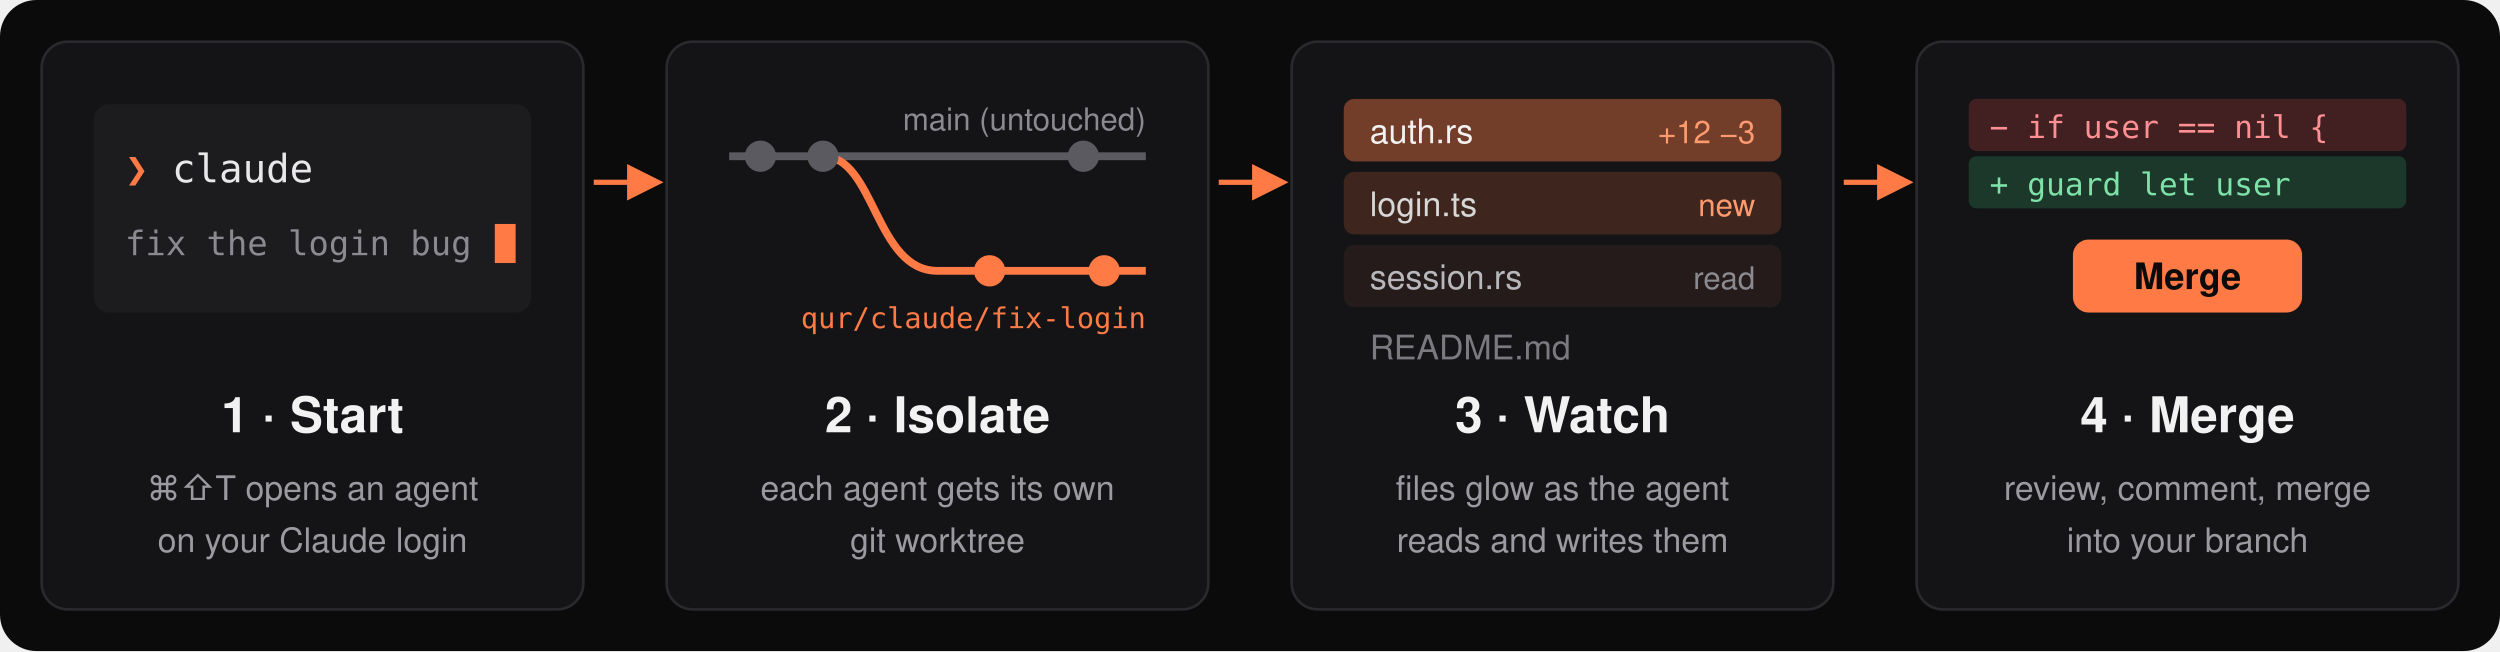
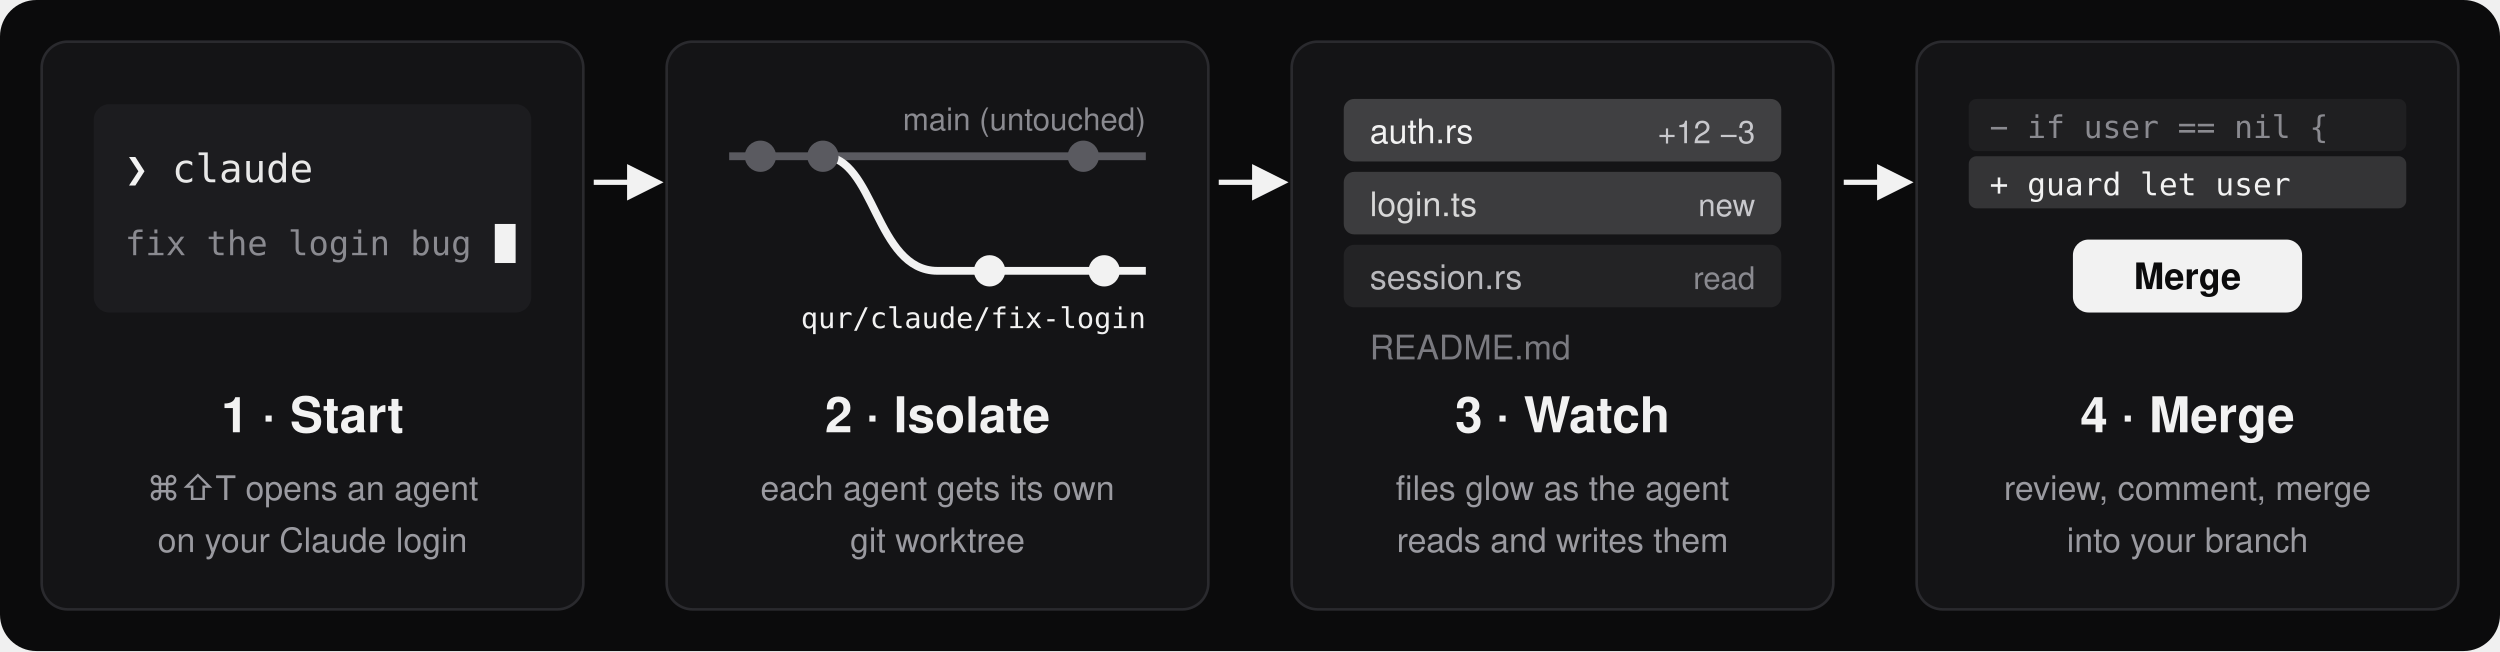
<svg xmlns="http://www.w3.org/2000/svg" viewBox="0 0 960 250" width="960" height="250" font-family="-apple-system, BlinkMacSystemFont, 'Segoe UI', Helvetica, Arial, sans-serif">
  <defs>
    <marker id="arrow" viewBox="0 0 10 10" refX="8" refY="5" markerWidth="7" markerHeight="7" orient="auto">
-       <path d="M0 0 L10 5 L0 10 z" fill="#ff7a45" />
+       <path d="M0 0 L10 5 L0 10 z" fill="#f2f2f2" />
    </marker>
  </defs>
  <rect width="960" height="250" rx="14" fill="#0b0b0c" />
  <g transform="translate(16 16)">
    <rect width="208" height="218" rx="10" fill="#141416" stroke="#2a2a2e" />
    <rect x="20" y="24" width="168" height="80" rx="6" fill="#1c1c1f" />
    <text x="32" y="54" font-family="ui-monospace, Menlo, monospace" font-size="15" fill="#e8e8e8">
-       <tspan fill="#ff7a45">❯</tspan> claude</text>
+       <tspan fill="#f2f2f2">❯</tspan> claude</text>
    <text x="32" y="82" font-family="ui-monospace, Menlo, monospace" font-size="13" fill="#8a8a90">fix the login bug</text>
-     <rect x="174" y="70" width="8" height="15" fill="#ff7a45">
+     <rect x="174" y="70" width="8" height="15" fill="#f2f2f2">
      <animate attributeName="opacity" values="1;0;1" dur="1.1s" repeatCount="indefinite" />
    </rect>
    <text x="104" y="150" text-anchor="middle" font-size="19" font-weight="600" fill="#f2f2f2">1 · Start</text>
    <text x="104" y="176" text-anchor="middle" font-size="13" fill="#9a9aa0">⌘⇧T opens an agent</text>
    <text x="104" y="196" text-anchor="middle" font-size="13" fill="#9a9aa0">on your Claude login</text>
  </g>
-   <line x1="228" y1="70" x2="252" y2="70" stroke="#ff7a45" stroke-width="2" marker-end="url(#arrow)" />
+   <line x1="228" y1="70" x2="252" y2="70" stroke="#f2f2f2" stroke-width="2" marker-end="url(#arrow)" />
  <g transform="translate(256 16)">
    <rect width="208" height="218" rx="10" fill="#141416" stroke="#2a2a2e" />
    <line x1="24" y1="44" x2="184" y2="44" stroke="#5a5a60" stroke-width="3" />
-     <path d="M60 44 C 80 44, 80 88, 104 88 L 184 88" fill="none" stroke="#ff7a45" stroke-width="3" />
+     <path d="M60 44 C 80 44, 80 88, 104 88 L 184 88" fill="none" stroke="#f2f2f2" stroke-width="3" />
    <circle cx="36" cy="44" r="6" fill="#5a5a60" />
    <circle cx="60" cy="44" r="6" fill="#5a5a60" />
    <circle cx="160" cy="44" r="6" fill="#5a5a60" />
-     <circle cx="124" cy="88" r="6" fill="#ff7a45" />
-     <circle cx="168" cy="88" r="6" fill="#ff7a45" />
+     <circle cx="124" cy="88" r="6" fill="#f2f2f2" />
+     <circle cx="168" cy="88" r="6" fill="#f2f2f2" />
    <text x="184" y="34" text-anchor="end" font-size="12" fill="#8a8a90">main (untouched)</text>
-     <text x="184" y="110" text-anchor="end" font-family="ui-monospace, Menlo, monospace" font-size="11" fill="#ff7a45">qur/claude/fix-login</text>
+     <text x="184" y="110" text-anchor="end" font-family="ui-monospace, Menlo, monospace" font-size="11" fill="#f2f2f2">qur/claude/fix-login</text>
    <text x="104" y="150" text-anchor="middle" font-size="19" font-weight="600" fill="#f2f2f2">2 · Isolate</text>
    <text x="104" y="176" text-anchor="middle" font-size="13" fill="#9a9aa0">each agent gets its own</text>
    <text x="104" y="196" text-anchor="middle" font-size="13" fill="#9a9aa0">git worktree</text>
  </g>
-   <line x1="468" y1="70" x2="492" y2="70" stroke="#ff7a45" stroke-width="2" marker-end="url(#arrow)" />
+   <line x1="468" y1="70" x2="492" y2="70" stroke="#f2f2f2" stroke-width="2" marker-end="url(#arrow)" />
  <g transform="translate(496 16)">
    <rect width="208" height="218" rx="10" fill="#141416" stroke="#2a2a2e" />
-     <rect x="20" y="22" width="168" height="24" rx="4" fill="#ff7a45" opacity="0.4">
-       <animate attributeName="opacity" values="0.45;0.15;0.45" dur="1.6s" repeatCount="indefinite" />
+     <rect x="20" y="22" width="168" height="24" rx="4" fill="#f2f2f2" opacity="0.2">
+       <animate attributeName="opacity" values="0.28;0.1;0.28" dur="1.6s" repeatCount="indefinite" />
    </rect>
    <text x="30" y="39" font-size="13" fill="#f2f2f2">auth.rs</text>
-     <text x="178" y="39" text-anchor="end" font-size="12" fill="#ff9a6e">+12 −3</text>
-     <rect x="20" y="50" width="168" height="24" rx="4" fill="#ff7a45" opacity="0.18" />
+     <text x="178" y="39" text-anchor="end" font-size="12" fill="#c8c8cc">+12 −3</text>
+     <rect x="20" y="50" width="168" height="24" rx="4" fill="#f2f2f2" opacity="0.18" />
    <text x="30" y="67" font-size="13" fill="#d8d8d8">login.ts</text>
-     <text x="178" y="67" text-anchor="end" font-size="12" fill="#ff9a6e">new</text>
-     <rect x="20" y="78" width="168" height="24" rx="4" fill="#ff7a45" opacity="0.07" />
+     <text x="178" y="67" text-anchor="end" font-size="12" fill="#c8c8cc">new</text>
+     <rect x="20" y="78" width="168" height="24" rx="4" fill="#f2f2f2" opacity="0.07" />
    <text x="30" y="95" font-size="13" fill="#b8b8bc">session.rs</text>
    <text x="178" y="95" text-anchor="end" font-size="12" fill="#8a8a90">read</text>
    <text x="30" y="122" font-size="13" fill="#7a7a80">README.md</text>
    <text x="104" y="150" text-anchor="middle" font-size="19" font-weight="600" fill="#f2f2f2">3 · Watch</text>
    <text x="104" y="176" text-anchor="middle" font-size="13" fill="#9a9aa0">files glow as the agent</text>
    <text x="104" y="196" text-anchor="middle" font-size="13" fill="#9a9aa0">reads and writes them</text>
  </g>
-   <line x1="708" y1="70" x2="732" y2="70" stroke="#ff7a45" stroke-width="2" marker-end="url(#arrow)" />
+   <line x1="708" y1="70" x2="732" y2="70" stroke="#f2f2f2" stroke-width="2" marker-end="url(#arrow)" />
  <g transform="translate(736 16)">
    <rect width="208" height="218" rx="10" fill="#141416" stroke="#2a2a2e" />
-     <rect x="20" y="22" width="168" height="20" rx="3" fill="#e5484d" opacity="0.22" />
-     <text x="28" y="37" font-family="ui-monospace, Menlo, monospace" font-size="12" fill="#ff8f92">− if user == nil {</text>
-     <rect x="20" y="44" width="168" height="20" rx="3" fill="#30a46c" opacity="0.25" />
-     <text x="28" y="59" font-family="ui-monospace, Menlo, monospace" font-size="12" fill="#7ee2a8">+ guard let user</text>
-     <rect x="60" y="76" width="88" height="28" rx="6" fill="#ff7a45" />
+     <rect x="20" y="22" width="168" height="20" rx="3" fill="#ffffff" opacity="0.05" />
+     <text x="28" y="37" font-family="ui-monospace, Menlo, monospace" font-size="12" fill="#8a8a90">− if user == nil {</text>
+     <rect x="20" y="44" width="168" height="20" rx="3" fill="#ffffff" opacity="0.14" />
+     <text x="28" y="59" font-family="ui-monospace, Menlo, monospace" font-size="12" fill="#f2f2f2">+ guard let user</text>
+     <rect x="60" y="76" width="88" height="28" rx="6" fill="#f2f2f2" />
    <text x="104" y="95" text-anchor="middle" font-size="14" font-weight="600" fill="#0b0b0c">Merge</text>
    <text x="104" y="150" text-anchor="middle" font-size="19" font-weight="600" fill="#f2f2f2">4 · Merge</text>
    <text x="104" y="176" text-anchor="middle" font-size="13" fill="#9a9aa0">review, comment, merge</text>
    <text x="104" y="196" text-anchor="middle" font-size="13" fill="#9a9aa0">into your branch</text>
  </g>
</svg>
